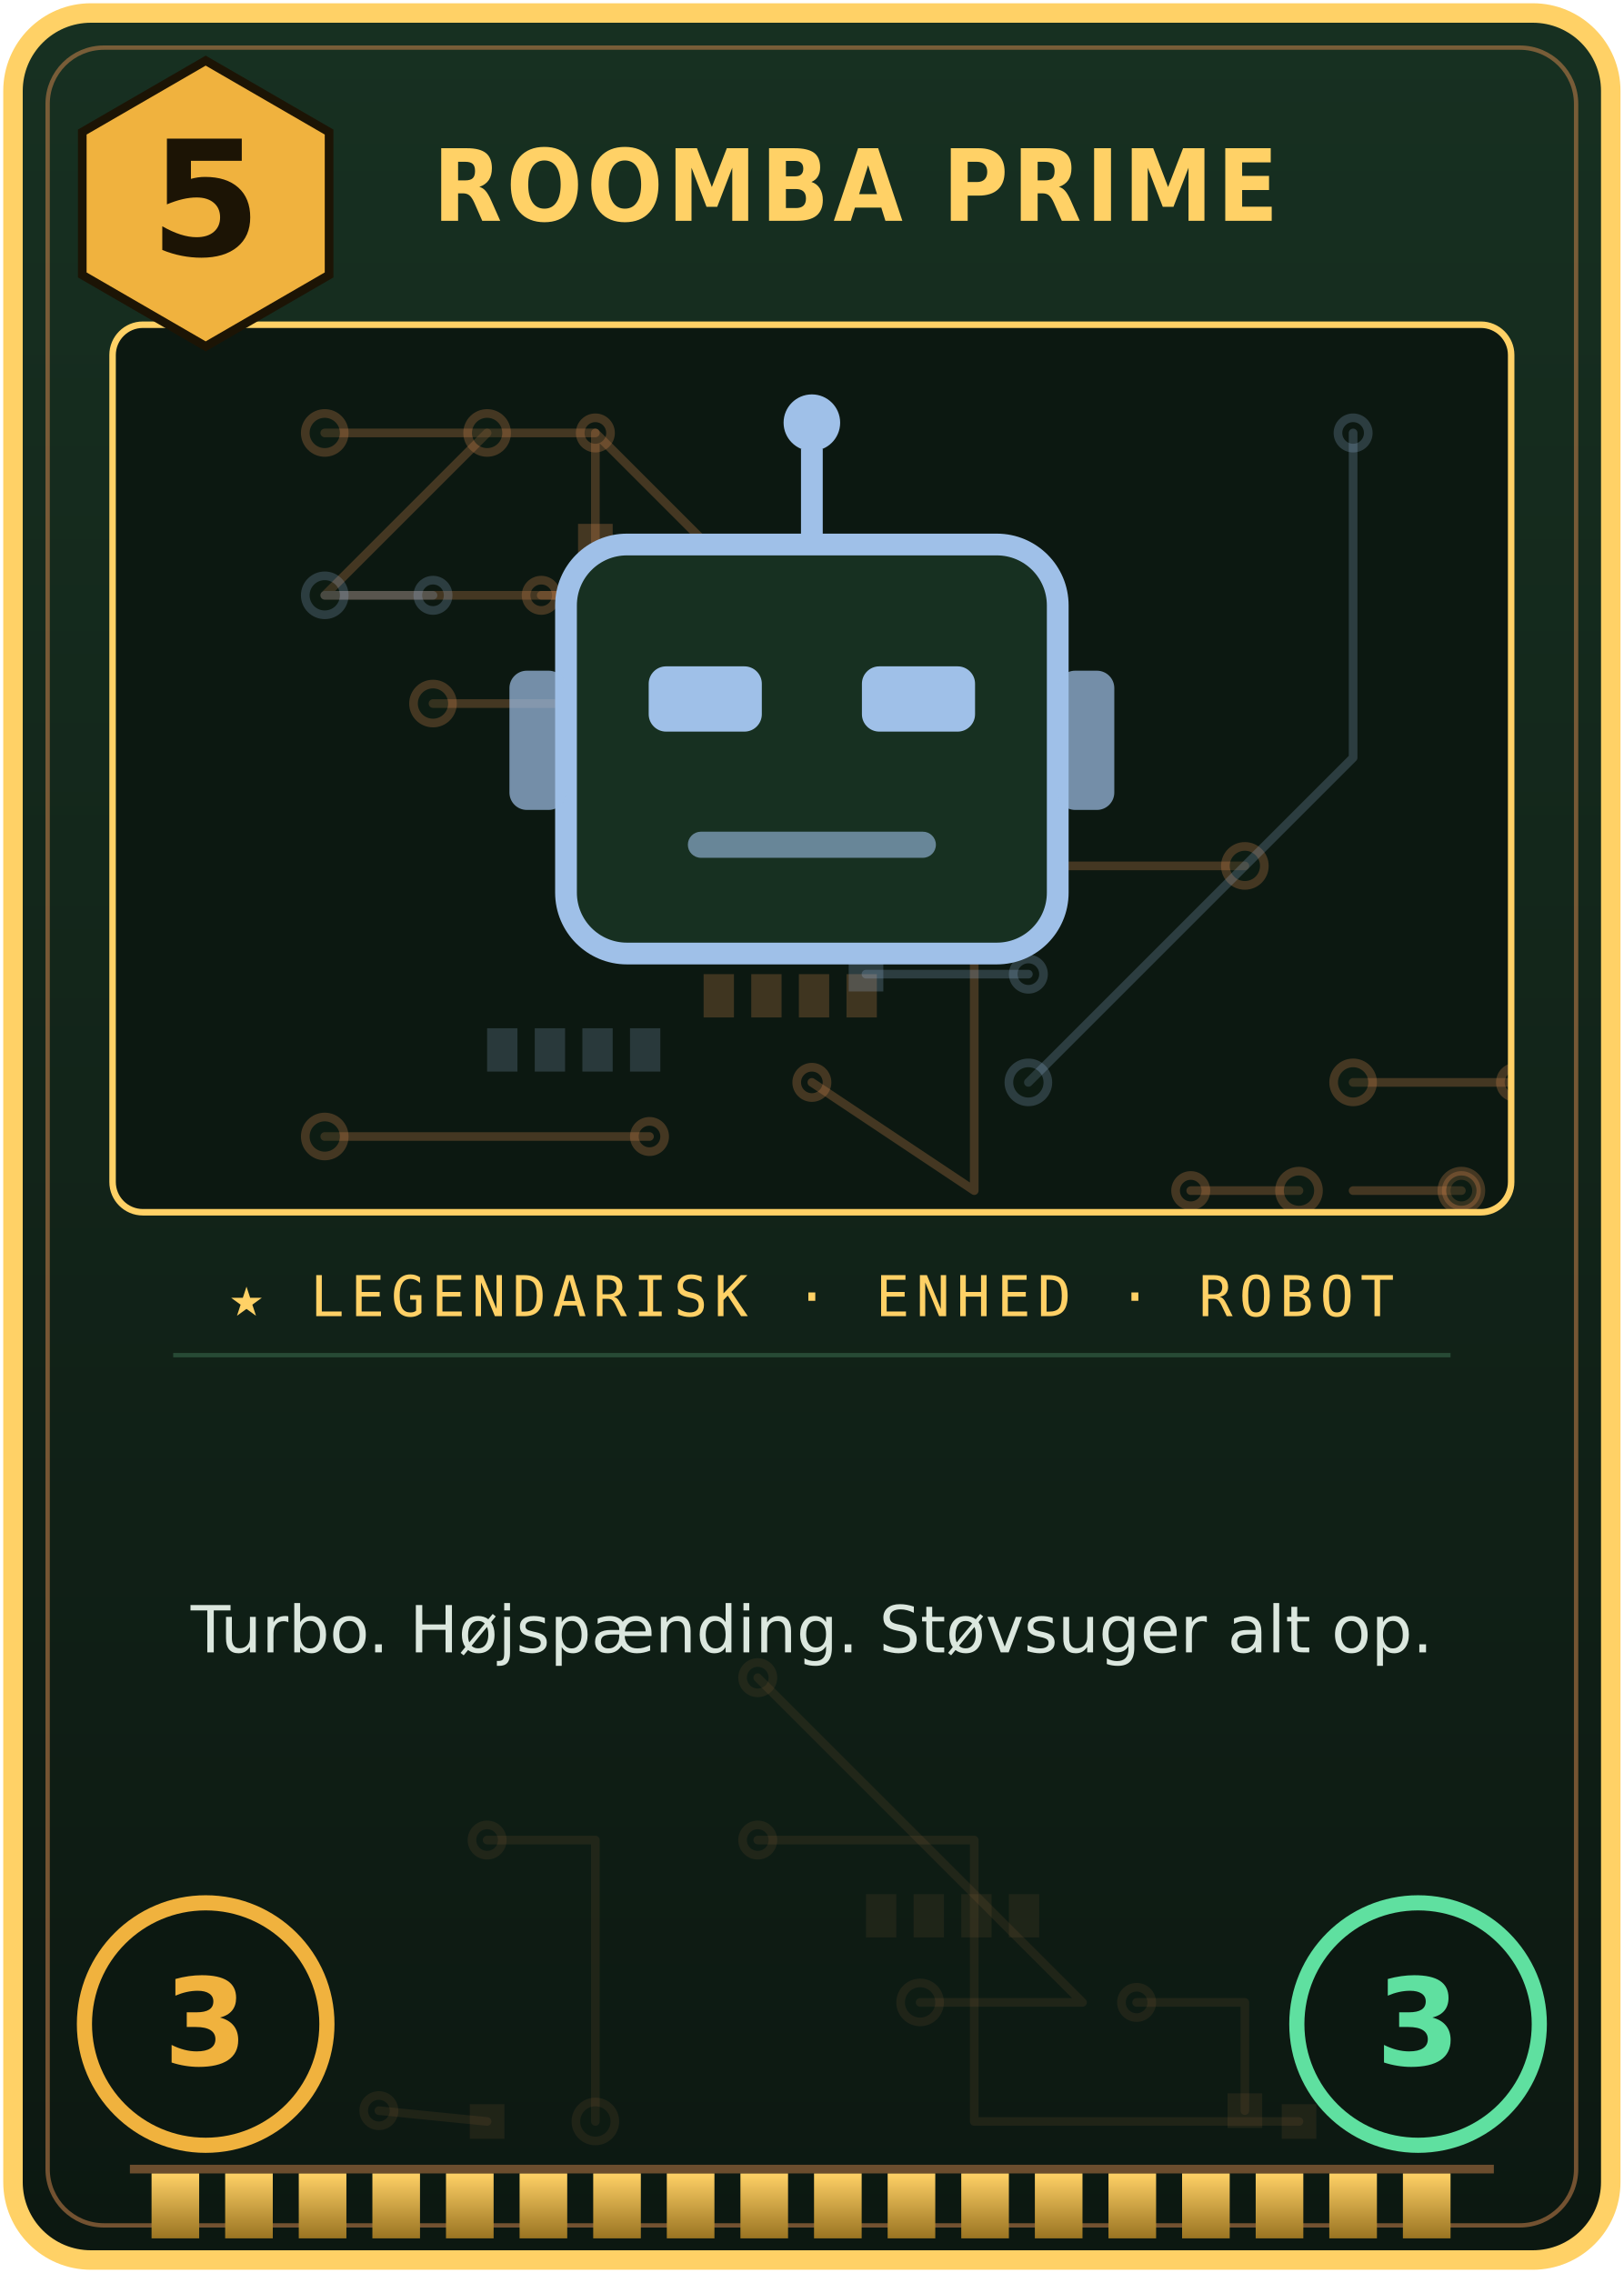
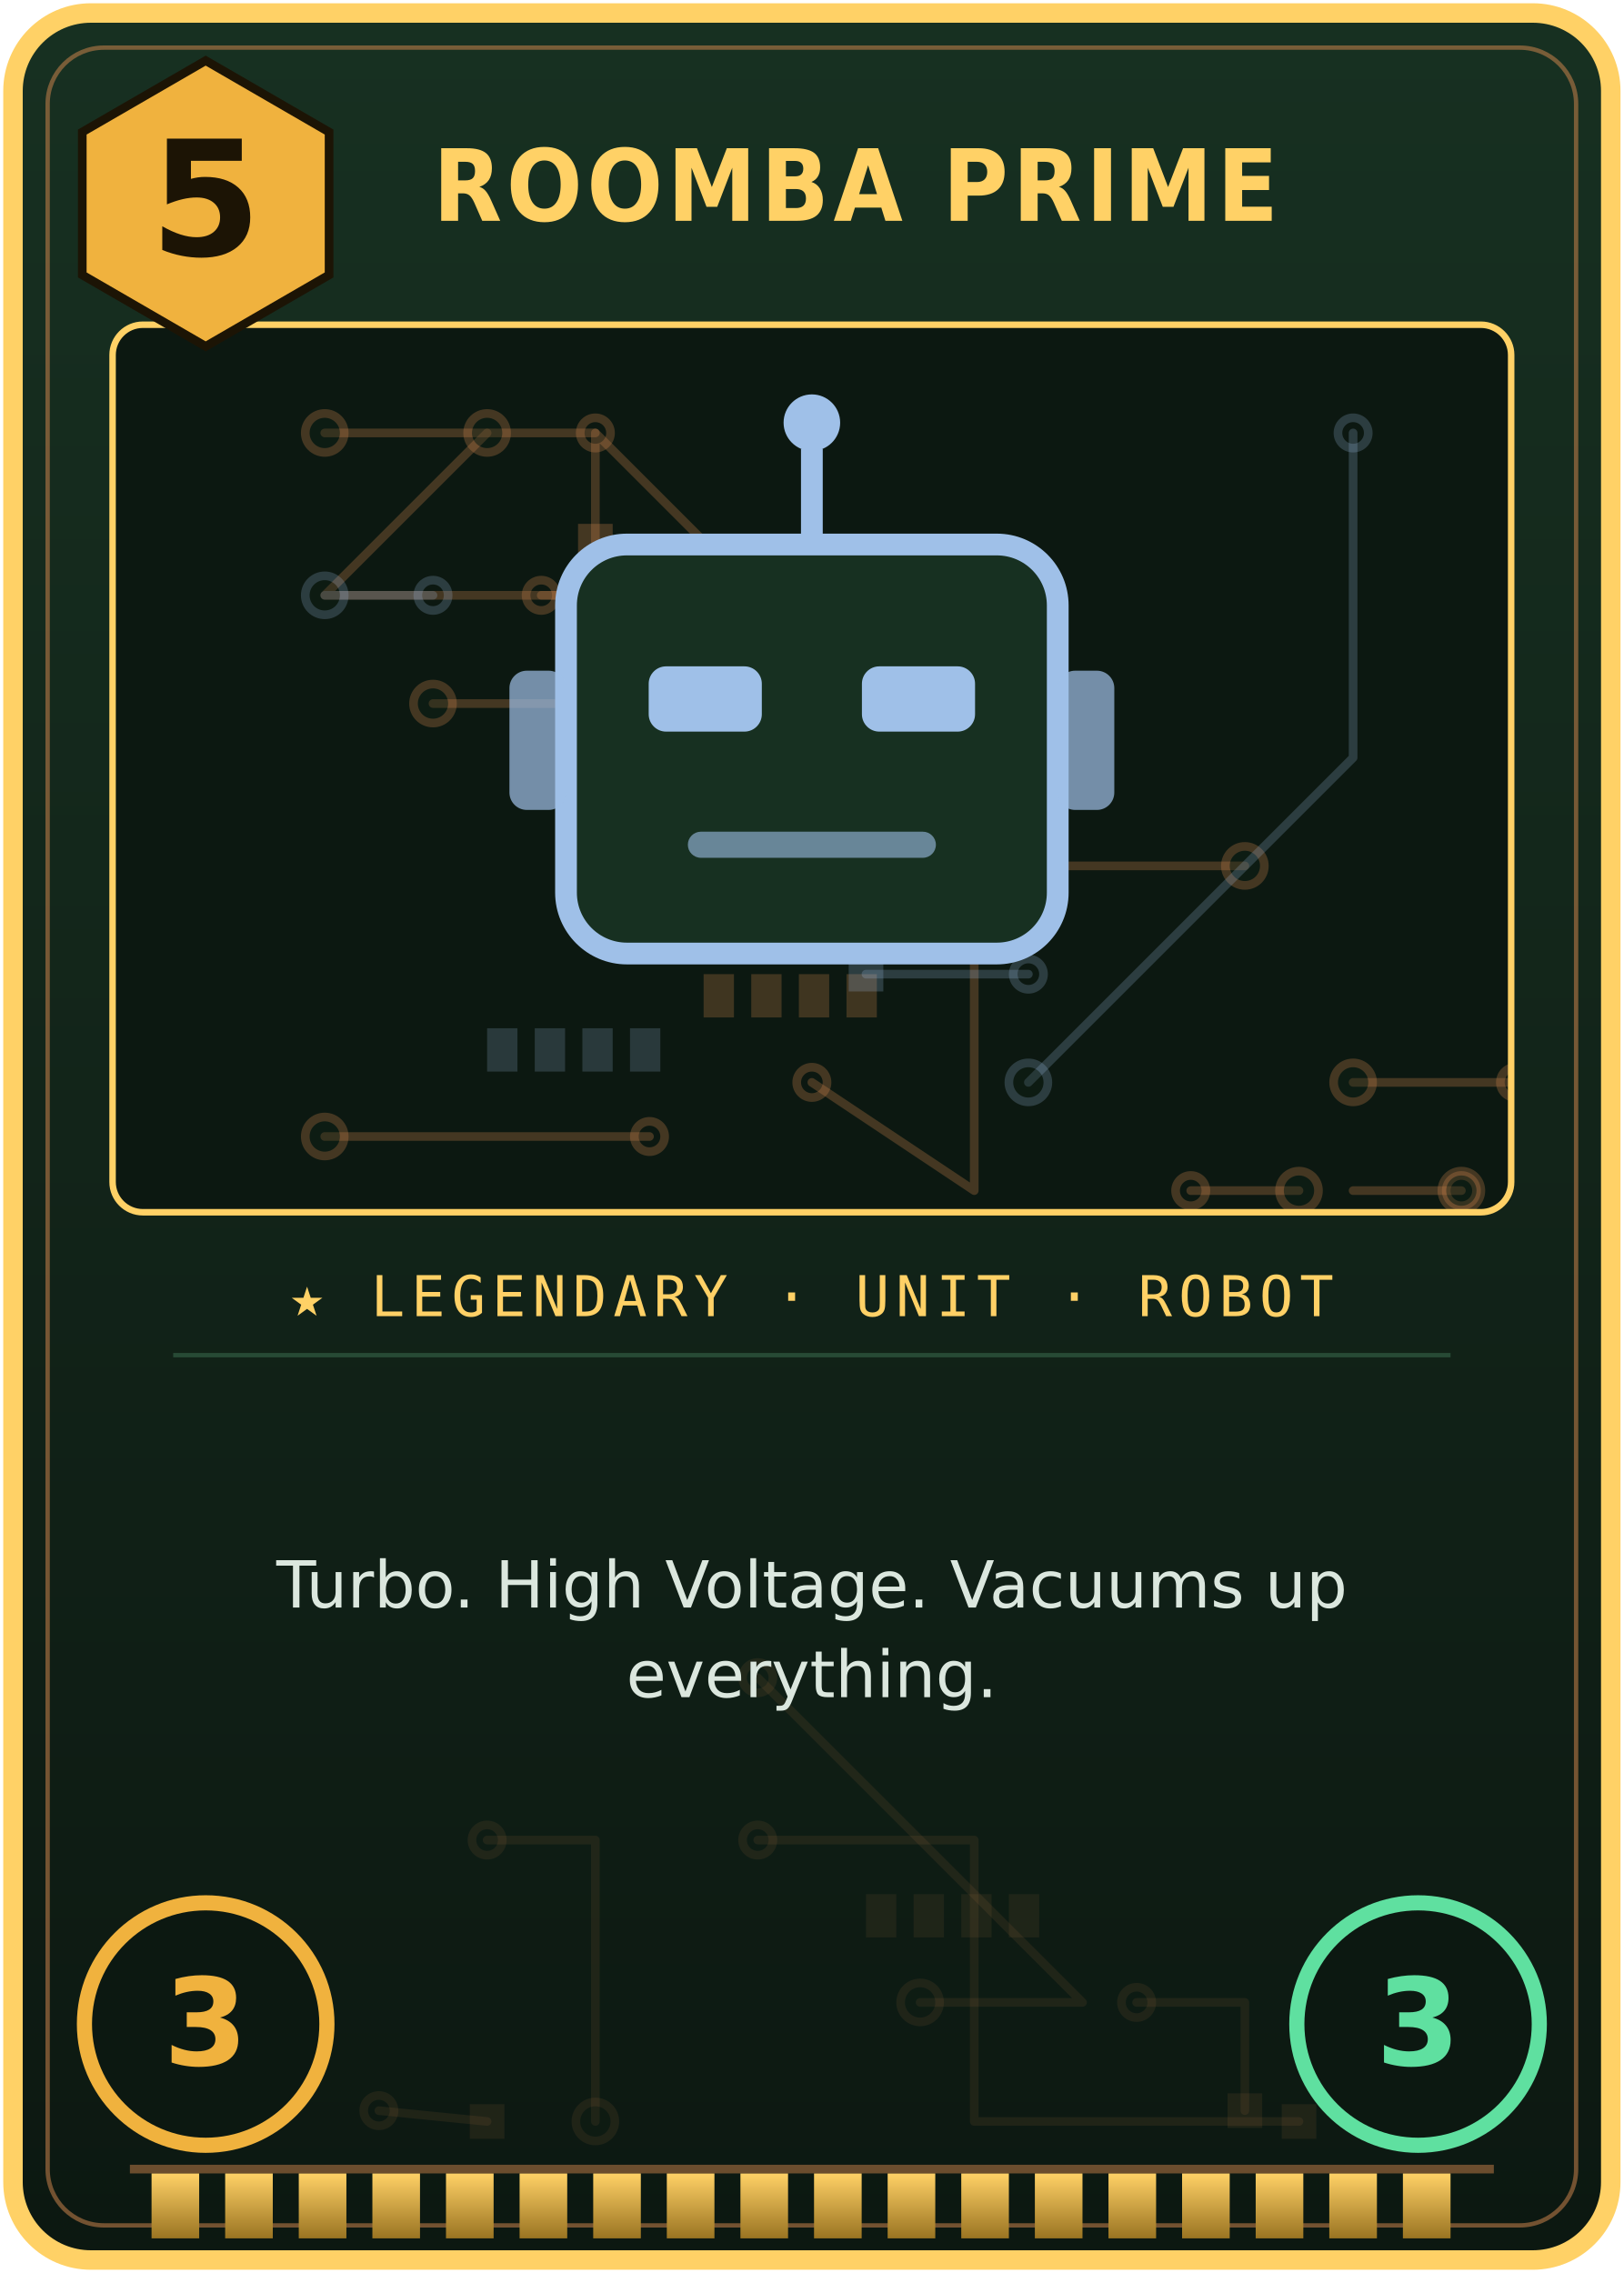
<svg xmlns="http://www.w3.org/2000/svg" width="750" height="1050" viewBox="0 0 750 1050">
  <defs>
    <linearGradient id="bggrad" x1="0" y1="0" x2="0" y2="1">
      <stop offset="0" stop-color="#173021" />
      <stop offset="0.5" stop-color="#122419" />
      <stop offset="1" stop-color="#0c1811" />
    </linearGradient>
    <linearGradient id="guldgrad" x1="0" y1="0" x2="0" y2="1">
      <stop offset="0" stop-color="#ffd166" />
      <stop offset="1" stop-color="#9a7422" />
    </linearGradient>
    <clipPath id="artclip">
      <rect x="52" y="150" width="646" height="410" rx="14" />
    </clipPath>
  </defs>
  <rect x="6" y="6" width="738" height="1038" rx="36" fill="url(#bggrad)" stroke="#ffd166" stroke-width="9" />
  <rect x="22" y="22" width="706" height="1006" rx="26" fill="none" stroke="#c9814a" stroke-width="2" opacity="0.55" />
  <circle cx="350" cy="775" r="7" fill="none" stroke="#c9814a" stroke-width="4" opacity="0.1" />
  <path d="M 350 775 L 500 925 L 425 925" fill="none" stroke="#c9814a" stroke-width="4" stroke-linecap="round" stroke-linejoin="round" opacity="0.1" />
  <circle cx="425" cy="925" r="9" fill="#122419" stroke="#c9814a" stroke-width="4" opacity="0.1" />
  <circle cx="350" cy="850" r="7" fill="none" stroke="#c9814a" stroke-width="4" opacity="0.1" />
  <path d="M 350 850 L 450 850 L 450 980 L 600 980" fill="none" stroke="#c9814a" stroke-width="4" stroke-linecap="round" stroke-linejoin="round" opacity="0.1" />
  <rect x="592" y="972" width="16" height="16" fill="#c9814a" opacity="0.1" />
  <circle cx="175" cy="975" r="7" fill="none" stroke="#c9814a" stroke-width="4" opacity="0.1" />
  <path d="M 175 975 L 225 980" fill="none" stroke="#c9814a" stroke-width="4" stroke-linecap="round" stroke-linejoin="round" opacity="0.1" />
  <rect x="217" y="972" width="16" height="16" fill="#c9814a" opacity="0.1" />
  <circle cx="225" cy="850" r="7" fill="none" stroke="#c9814a" stroke-width="4" opacity="0.1" />
  <path d="M 225 850 L 275 850 L 275 980" fill="none" stroke="#c9814a" stroke-width="4" stroke-linecap="round" stroke-linejoin="round" opacity="0.1" />
  <circle cx="275" cy="980" r="9" fill="#122419" stroke="#c9814a" stroke-width="4" opacity="0.1" />
  <circle cx="525" cy="925" r="7" fill="none" stroke="#c9814a" stroke-width="4" opacity="0.1" />
  <path d="M 525 925 L 575 925 L 575 975" fill="none" stroke="#c9814a" stroke-width="4" stroke-linecap="round" stroke-linejoin="round" opacity="0.1" />
  <rect x="567" y="967" width="16" height="16" fill="#c9814a" opacity="0.1" />
  <rect x="400" y="875" width="14" height="20" fill="#c9814a" opacity="0.09" />
  <rect x="422" y="875" width="14" height="20" fill="#c9814a" opacity="0.09" />
  <rect x="444" y="875" width="14" height="20" fill="#c9814a" opacity="0.09" />
  <rect x="466" y="875" width="14" height="20" fill="#c9814a" opacity="0.09" />
  <g clip-path="url(#artclip)">
    <rect x="52" y="150" width="646" height="410" fill="#0c1811" />
    <circle cx="300" cy="525" r="7" fill="none" stroke="#c9814a" stroke-width="4" opacity="0.3" />
    <path d="M 300 525 L 150 525" fill="none" stroke="#c9814a" stroke-width="4" stroke-linecap="round" stroke-linejoin="round" opacity="0.3" />
    <circle cx="150" cy="525" r="9" fill="#122419" stroke="#c9814a" stroke-width="4" opacity="0.3" />
    <circle cx="275" cy="200" r="7" fill="none" stroke="#c9814a" stroke-width="4" opacity="0.3" />
    <path d="M 275 200 L 150 200" fill="none" stroke="#c9814a" stroke-width="4" stroke-linecap="round" stroke-linejoin="round" opacity="0.3" />
    <circle cx="150" cy="200" r="9" fill="#122419" stroke="#c9814a" stroke-width="4" opacity="0.3" />
    <circle cx="675" cy="550" r="7" fill="none" stroke="#c9814a" stroke-width="4" opacity="0.3" />
    <path d="M 675 550 L 625 550 L 675 550" fill="none" stroke="#c9814a" stroke-width="4" stroke-linecap="round" stroke-linejoin="round" opacity="0.3" />
    <circle cx="675" cy="550" r="9" fill="#122419" stroke="#c9814a" stroke-width="4" opacity="0.3" />
    <circle cx="700" cy="500" r="7" fill="none" stroke="#c9814a" stroke-width="4" opacity="0.3" />
    <path d="M 700 500 L 625 500" fill="none" stroke="#c9814a" stroke-width="4" stroke-linecap="round" stroke-linejoin="round" opacity="0.3" />
    <circle cx="625" cy="500" r="9" fill="#122419" stroke="#c9814a" stroke-width="4" opacity="0.3" />
    <circle cx="250" cy="275" r="7" fill="none" stroke="#c9814a" stroke-width="4" opacity="0.3" />
    <path d="M 250 275 L 350 275 L 275 200 L 275 250" fill="none" stroke="#c9814a" stroke-width="4" stroke-linecap="round" stroke-linejoin="round" opacity="0.3" />
    <rect x="267" y="242" width="16" height="16" fill="#c9814a" opacity="0.3" />
    <circle cx="350" cy="325" r="7" fill="none" stroke="#c9814a" stroke-width="4" opacity="0.3" />
    <path d="M 350 325 L 200 325" fill="none" stroke="#c9814a" stroke-width="4" stroke-linecap="round" stroke-linejoin="round" opacity="0.3" />
    <circle cx="200" cy="325" r="9" fill="#122419" stroke="#c9814a" stroke-width="4" opacity="0.3" />
    <circle cx="550" cy="550" r="7" fill="none" stroke="#c9814a" stroke-width="4" opacity="0.3" />
    <path d="M 550 550 L 550 550 L 600 550 L 600 550" fill="none" stroke="#c9814a" stroke-width="4" stroke-linecap="round" stroke-linejoin="round" opacity="0.3" />
    <circle cx="600" cy="550" r="9" fill="#122419" stroke="#c9814a" stroke-width="4" opacity="0.3" />
    <circle cx="375" cy="500" r="7" fill="none" stroke="#c9814a" stroke-width="4" opacity="0.3" />
    <path d="M 375 500 L 450 550 L 450 400 L 575 400" fill="none" stroke="#c9814a" stroke-width="4" stroke-linecap="round" stroke-linejoin="round" opacity="0.3" />
    <circle cx="575" cy="400" r="9" fill="#122419" stroke="#c9814a" stroke-width="4" opacity="0.3" />
    <circle cx="275" cy="275" r="7" fill="none" stroke="#c9814a" stroke-width="4" opacity="0.3" />
    <path d="M 275 275 L 150 275 L 225 200" fill="none" stroke="#c9814a" stroke-width="4" stroke-linecap="round" stroke-linejoin="round" opacity="0.3" />
    <circle cx="225" cy="200" r="9" fill="#122419" stroke="#c9814a" stroke-width="4" opacity="0.3" />
    <rect x="325" y="450" width="14" height="20" fill="#c9814a" opacity="0.27" />
    <rect x="347" y="450" width="14" height="20" fill="#c9814a" opacity="0.27" />
    <rect x="369" y="450" width="14" height="20" fill="#c9814a" opacity="0.27" />
    <rect x="391" y="450" width="14" height="20" fill="#c9814a" opacity="0.27" />
    <circle cx="475" cy="450" r="7" fill="none" stroke="#9fc0e8" stroke-width="4" opacity="0.22" />
    <path d="M 475 450 L 400 450" fill="none" stroke="#9fc0e8" stroke-width="4" stroke-linecap="round" stroke-linejoin="round" opacity="0.22" />
    <rect x="392" y="442" width="16" height="16" fill="#9fc0e8" opacity="0.22" />
    <circle cx="625" cy="200" r="7" fill="none" stroke="#9fc0e8" stroke-width="4" opacity="0.22" />
    <path d="M 625 200 L 625 350 L 475 500" fill="none" stroke="#9fc0e8" stroke-width="4" stroke-linecap="round" stroke-linejoin="round" opacity="0.22" />
    <circle cx="475" cy="500" r="9" fill="#122419" stroke="#9fc0e8" stroke-width="4" opacity="0.22" />
    <circle cx="200" cy="275" r="7" fill="none" stroke="#9fc0e8" stroke-width="4" opacity="0.22" />
    <path d="M 200 275 L 150 275" fill="none" stroke="#9fc0e8" stroke-width="4" stroke-linecap="round" stroke-linejoin="round" opacity="0.22" />
    <circle cx="150" cy="275" r="9" fill="#122419" stroke="#9fc0e8" stroke-width="4" opacity="0.22" />
    <rect x="225" y="475" width="14" height="20" fill="#9fc0e8" opacity="0.198" />
    <rect x="247" y="475" width="14" height="20" fill="#9fc0e8" opacity="0.198" />
    <rect x="269" y="475" width="14" height="20" fill="#9fc0e8" opacity="0.198" />
    <rect x="291" y="475" width="14" height="20" fill="#9fc0e8" opacity="0.198" />
    <g transform="translate(375 345) scale(1.005) translate(-375 -345)">
      <line x1="375" y1="252" x2="375" y2="208" stroke="#9fc0e8" stroke-width="10" />
      <circle cx="375" cy="196" r="13" fill="#9fc0e8" />
      <rect x="262" y="252" width="226" height="188" rx="28" fill="#173021" stroke="#9fc0e8" stroke-width="10" />
      <rect x="236" y="310" width="26" height="64" rx="8" fill="#9fc0e8" opacity="0.7" />
      <rect x="488" y="310" width="26" height="64" rx="8" fill="#9fc0e8" opacity="0.7" />
      <rect x="300" y="308" width="52" height="30" rx="8" fill="#9fc0e8" />
      <rect x="398" y="308" width="52" height="30" rx="8" fill="#9fc0e8" />
      <rect x="318" y="384" width="114" height="12" rx="6" fill="#9fc0e8" opacity="0.6" />
    </g>
  </g>
  <rect x="52" y="150" width="646" height="410" rx="14" fill="none" stroke="#ffd166" stroke-width="3" />
  <text x="200" y="102" font-family="DejaVu Sans Condensed" font-weight="bold" font-size="46" letter-spacing="2" fill="#ffd166">ROOMBA PRIME</text>
  <polygon points="95,28 152,61 152,127 95,160 38,127 38,61" fill="#f0b23e" stroke="#1c1405" stroke-width="4" />
  <text x="95" y="118" text-anchor="middle" font-family="DejaVu Sans" font-weight="bold" font-size="74" fill="#1c1405">5</text>
-   <text x="375" y="608" text-anchor="middle" font-family="DejaVu Sans Mono" font-size="26" letter-spacing="3" fill="#ffd166">★ LEGENDARISK · ENHED · ROBOT</text>
+   <text x="375" y="608" text-anchor="middle" font-family="DejaVu Sans Mono" font-size="26" letter-spacing="3" fill="#ffd166">★ LEGENDARY · UNIT · ROBOT</text>
  <line x1="80" y1="626" x2="670" y2="626" stroke="#274a35" stroke-width="2" />
-   <text x="375" y="763.3" text-anchor="middle" font-family="DejaVu Sans" font-size="30" fill="#dbe7de">Turbo. Højspænding. Støvsuger alt op.</text>
+   <text x="375" y="742.6" text-anchor="middle" font-family="DejaVu Sans" font-size="30" fill="#dbe7de">Turbo. High Voltage. Vacuums up</text>
+   <text x="375" y="784.0" text-anchor="middle" font-family="DejaVu Sans" font-size="30" fill="#dbe7de">everything.</text>
  <circle cx="95" cy="935" r="56" fill="#0c1811" stroke="#f0b23e" stroke-width="7" />
  <text x="95" y="954" text-anchor="middle" font-family="DejaVu Sans" font-weight="bold" font-size="56" fill="#f0b23e">3</text>
  <circle cx="655" cy="935" r="56" fill="#0c1811" stroke="#5fe0a0" stroke-width="7" />
  <text x="655" y="954" text-anchor="middle" font-family="DejaVu Sans" font-weight="bold" font-size="56" fill="#5fe0a0">3</text>
  <rect x="70" y="1004" width="22" height="30" fill="url(#guldgrad)" />
  <rect x="104" y="1004" width="22" height="30" fill="url(#guldgrad)" />
  <rect x="138" y="1004" width="22" height="30" fill="url(#guldgrad)" />
  <rect x="172" y="1004" width="22" height="30" fill="url(#guldgrad)" />
  <rect x="206" y="1004" width="22" height="30" fill="url(#guldgrad)" />
  <rect x="240" y="1004" width="22" height="30" fill="url(#guldgrad)" />
  <rect x="274" y="1004" width="22" height="30" fill="url(#guldgrad)" />
  <rect x="308" y="1004" width="22" height="30" fill="url(#guldgrad)" />
  <rect x="342" y="1004" width="22" height="30" fill="url(#guldgrad)" />
  <rect x="376" y="1004" width="22" height="30" fill="url(#guldgrad)" />
  <rect x="410" y="1004" width="22" height="30" fill="url(#guldgrad)" />
  <rect x="444" y="1004" width="22" height="30" fill="url(#guldgrad)" />
  <rect x="478" y="1004" width="22" height="30" fill="url(#guldgrad)" />
  <rect x="512" y="1004" width="22" height="30" fill="url(#guldgrad)" />
  <rect x="546" y="1004" width="22" height="30" fill="url(#guldgrad)" />
  <rect x="580" y="1004" width="22" height="30" fill="url(#guldgrad)" />
  <rect x="614" y="1004" width="22" height="30" fill="url(#guldgrad)" />
  <rect x="648" y="1004" width="22" height="30" fill="url(#guldgrad)" />
  <rect x="60" y="1000" width="630" height="4" fill="#c9814a" opacity="0.5" />
</svg>
